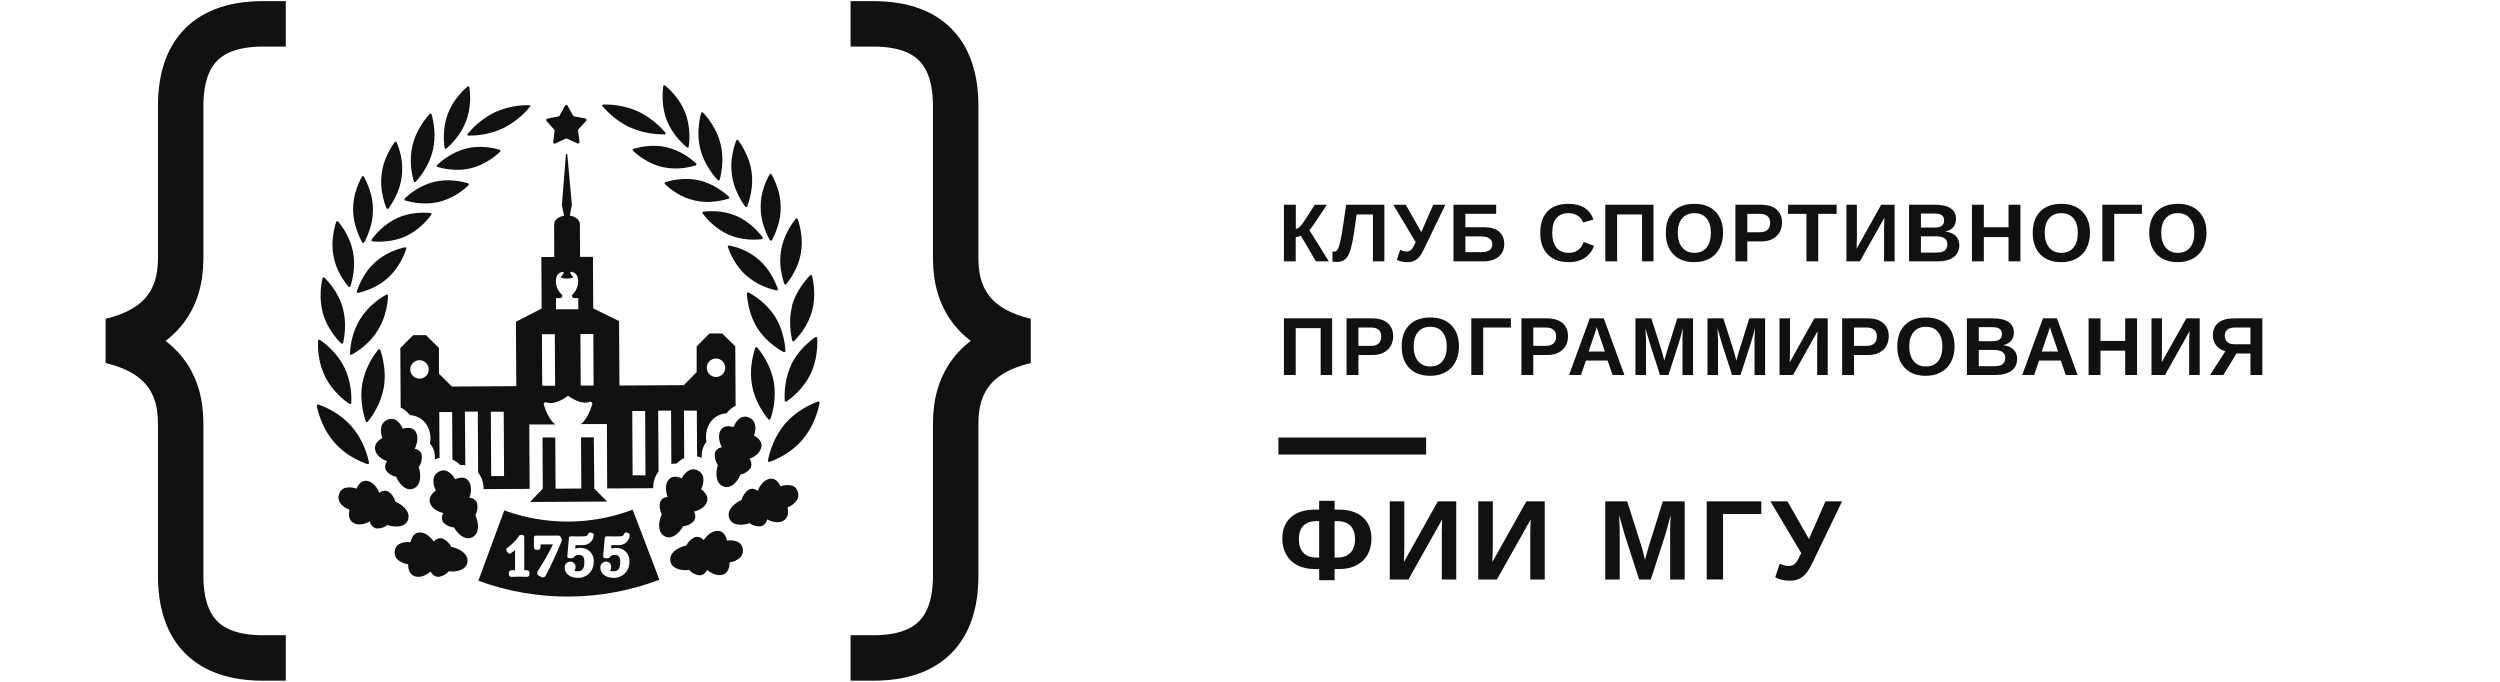
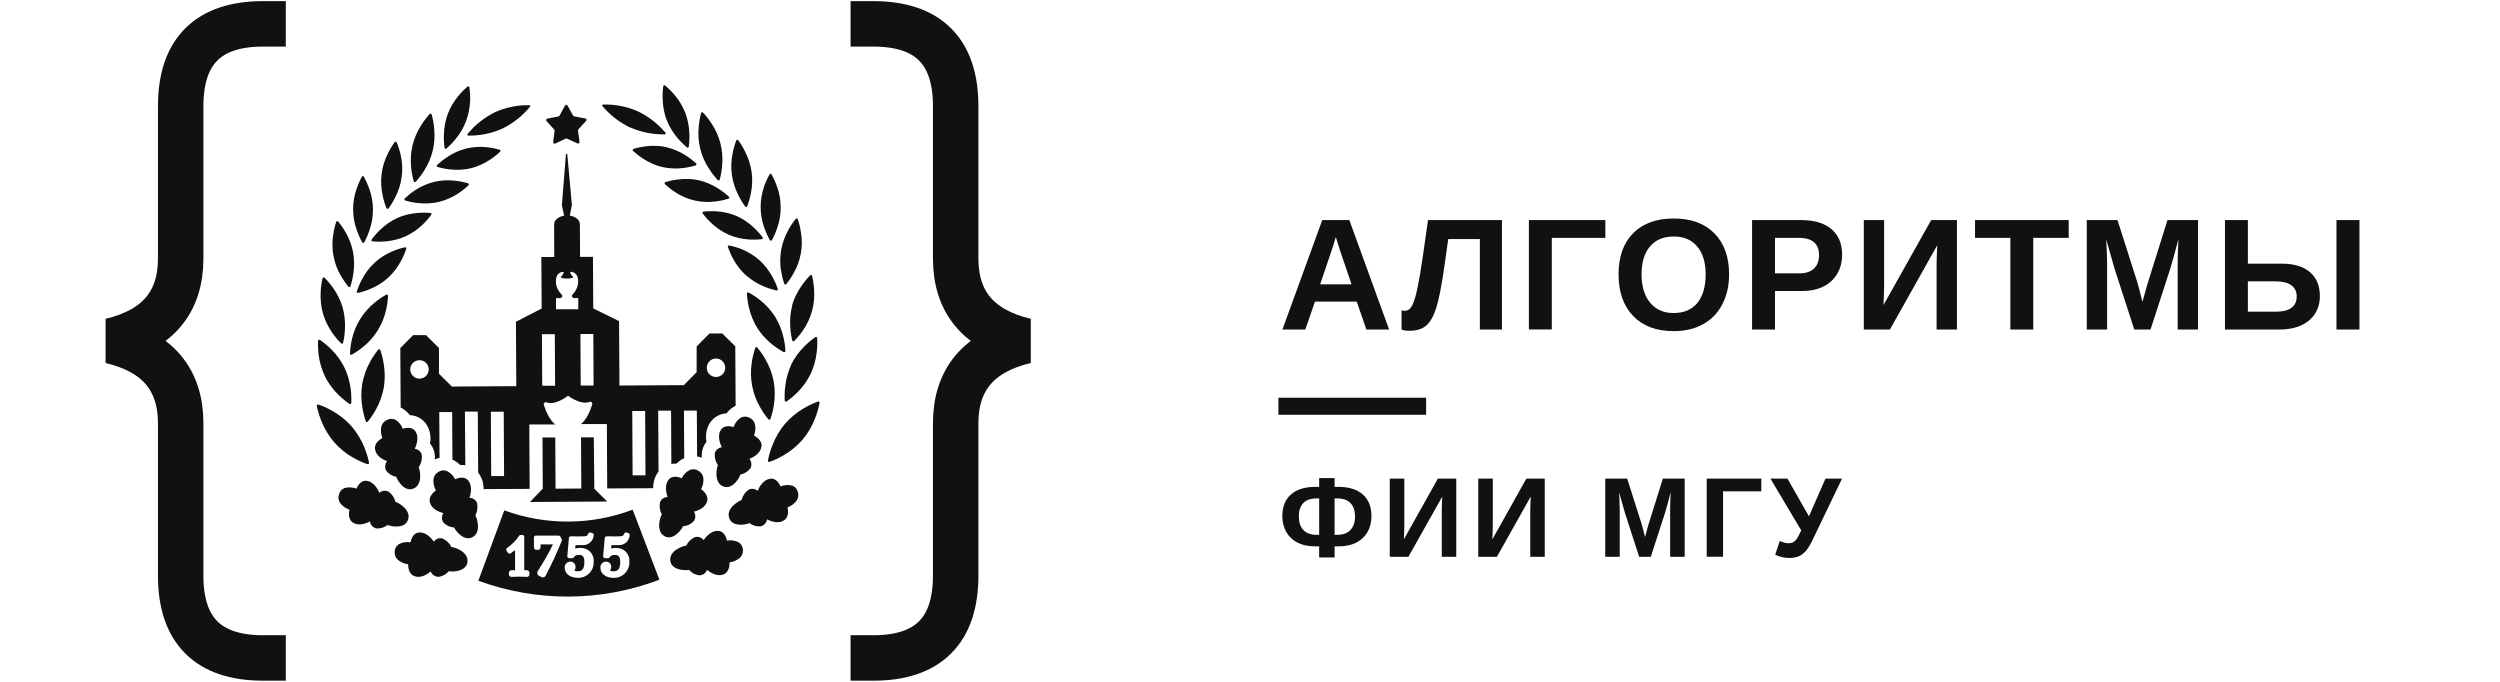
- <svg xmlns="http://www.w3.org/2000/svg" viewBox="0 0 440 120" width="440" height="120" role="img" aria-label="Клуб спортивного программирования ФИИ МГУ">
+ <svg xmlns="http://www.w3.org/2000/svg" viewBox="0 0 440 120" width="440" height="120" role="img" aria-label="Алгоритмы ФИИ МГУ">
  <path fill="none" stroke="#111" stroke-width="8" stroke-linecap="square" stroke-linejoin="miter" d="M 46.3 4.2 q -14.5 0 -14.5 14.5 v 26.8 q 0 11.6 -12.3 14.5 q 12.3 2.9 12.3 14.5 v 26.8 q 0 14.5 14.5 14.5" />
  <path fill="none" stroke="#111" stroke-width="8" stroke-linecap="square" stroke-linejoin="miter" d="M 153.7 4.2 q 14.5 0 14.5 14.5 v 26.8 q 0 11.6 12.3 14.5 q -12.3 2.9 -12.3 14.5 v 26.8 q 0 14.5 -14.5 14.5" />
  <g transform="translate(100 60) scale(0.6159) translate(-127.02 -124.45)">
    <path fill="#111" d="M120.83,61.62a.41.41,0,0,1,.22-.69l3.22-.63a.43.43,0,0,0,.28-.21l1.56-2.88a.42.42,0,0,1,.73,0l1.59,2.87a.41.41,0,0,0,.29.2l3.22.6a.4.4,0,0,1,.22.68L129.93,64a.42.42,0,0,0-.1.34l.43,3.25a.42.42,0,0,1-.59.43l-3-1.38a.43.43,0,0,0-.35,0l-3,1.41a.41.41,0,0,1-.58-.42l.39-3.25a.45.45,0,0,0-.11-.34ZM85.18,157a2.27,2.27,0,0,0-2-1.7c.52-1.12,1.29-3.33.21-5-.92-1.39-2.75-1-3.66-.77A5.18,5.18,0,0,0,77.7,147a2.66,2.66,0,0,0-2.37,0,2.85,2.85,0,0,0-1.67,1.78,5.53,5.53,0,0,0,.26,3.4c-.83.47-2.37,1.57-2.1,3.23.31,2,2.33,3,3.45,3.42a2.45,2.45,0,0,0-.28,2.66,4.63,4.63,0,0,0,2.87,1.8h.06c0,.42,2.1,4.55,4.93,3.34s1.72-5.77,1.43-6.06l0,0A5.11,5.11,0,0,0,85.18,157Zm34.26-41.8-.09-14.73,3.69,0S123,92.9,123,91.22c0-2.14,2.86-2.56,2.86-2.56l-.64-3,1.15-14.5a.2.2,0,0,1,.2-.19.19.19,0,0,1,.2.18l1.31,14.49-.6,3s2.87.39,2.88,2.53c0,1.68.06,9.26.06,9.26l3.68,0,.08,14.72,7.38,3.64.11,18.41,18.4-.11,3.66-3.7,0-7.36,3.66-3.7,3.68,0,3.7,3.66.1,17-.32.16a7.42,7.42,0,0,0-2.29,2,6,6,0,0,0-4.72,2.71,7.48,7.48,0,0,0-1,5.44,5.63,5.63,0,0,0-1.2,2.45,6.1,6.1,0,0,0-.11,2.11,6.86,6.86,0,0,0-1.37-.39l-.08-13.11-3.68,0,.08,13.58a7.48,7.48,0,0,0-2.2,1.57h-.4a6.38,6.38,0,0,0-1.08.1l-.08-15.23-3.68,0,.1,17.41a7.39,7.39,0,0,0-1.52,4.75l-13.15.07h0l-.08-14.72,0-3.68-3.68,0-3.79,0h0s1.89-1.07,3.27-5.63a.58.58,0,0,0-.75-.71c-2.62,1-6.16-1.76-6.16-1.76S123.43,143,120.8,142a.58.58,0,0,0-.74.73c1.42,4.54,3.33,5.59,3.33,5.59h0l-3.79,0-3.68,0,0,3.69.09,14.72-13.16.07a7.48,7.48,0,0,0-1.56-4.73l-.1-17.41-3.68,0L97.63,160a6.35,6.35,0,0,0-1.07-.09l-.4,0a7.35,7.35,0,0,0-2.22-1.55l-.08-13.58-3.68,0,.08,13.11a6.93,6.93,0,0,0-1.37.41,6.37,6.37,0,0,0-.13-2.11,5.76,5.76,0,0,0-1.23-2.44,7.43,7.43,0,0,0-1-5.42,6,6,0,0,0-4.76-2.67,7.39,7.39,0,0,0-2.3-2l-.32-.16-.1-17,3.66-3.7,3.68,0,3.7,3.66,0,7.37,3.7,3.66,18.4-.11-.1-18.4ZM87.17,132.59a2.64,2.64,0,1,0-2.63,2.65A2.65,2.65,0,0,0,87.17,132.59Zm21.53,30.48-.1-18.39-3.68,0,.1,18.39Zm57.92-30.93a2.64,2.64,0,1,0,2.63-2.66A2.64,2.64,0,0,0,166.62,132.14Zm-21.29,12.33.1,18.39,3.68,0-.1-18.39Zm-14.81-22,.08,14.73,3.68,0-.08-14.73Zm-7-14.65a5.37,5.37,0,0,0,1.67,3.4.61.61,0,0,1-.43,1h-1.22l0,3.18,6.36,0v-3.19h-1.23a.61.61,0,0,1-.43-1,5.4,5.4,0,0,0,1.62-3.43c.15-2.49-1.17-2.93-1.91-3.07s-.12.87.38,1.31-.82.61-1.65.61-2.14-.14-1.65-.59,1.1-1.47.36-1.32S123.36,105.31,123.53,107.8Zm-4,14.71.08,14.73,3.68,0-.08-14.73Zm35.68-61.15a18.22,18.22,0,0,0,3.07,5.1,21,21,0,0,0,2.71,2.69.32.32,0,0,0,.5-.2,21.34,21.34,0,0,0,.17-3.86,18.6,18.6,0,0,0-1.18-5.87,18.07,18.07,0,0,0-3.07-5.1,21,21,0,0,0-2.71-2.69.32.32,0,0,0-.5.2,21.34,21.34,0,0,0-.17,3.86A18.65,18.65,0,0,0,155.16,61.36Zm-39.09,109.1,22.08-.13-3.7-3.66L134.34,152l-3.65,0,.08,14.63-7.36.05-.08-14.64-3.65,0,.08,14.64h0Zm28.72-107a23.16,23.16,0,0,0,9.82,1.94.27.27,0,0,0,.19-.44,23.9,23.9,0,0,0-8-6.18A23.28,23.28,0,0,0,137,56.9a.27.27,0,0,0-.19.44A23.8,23.8,0,0,0,144.79,63.51Zm10.38,5.62a17.41,17.41,0,0,0-5.85-.28,19.52,19.52,0,0,0-3.7.77.33.33,0,0,0-.12.53,20,20,0,0,0,3,2.32,17.47,17.47,0,0,0,5.39,2.33,17.7,17.7,0,0,0,5.85.29,20.36,20.36,0,0,0,3.7-.77.33.33,0,0,0,.12-.53,20.53,20.53,0,0,0-3-2.33A17.58,17.58,0,0,0,155.17,69.13Zm33.9,58.25a21.86,21.86,0,0,0-.59-4,19.59,19.59,0,0,0-2.39-5.85,19.14,19.14,0,0,0-4.22-4.66,21,21,0,0,0-3.35-2.23.34.34,0,0,0-.47.31,21.64,21.64,0,0,0,.59,4,19.48,19.48,0,0,0,2.39,5.86,19.26,19.26,0,0,0,4.21,4.65,21.7,21.7,0,0,0,3.36,2.24A.34.34,0,0,0,189.07,127.38Zm-11.16-21.57a17.78,17.78,0,0,0,5,3.11,20.87,20.87,0,0,0,3.63,1.14.34.34,0,0,0,.35-.42,21.18,21.18,0,0,0-1.58-3.53,18.48,18.48,0,0,0-3.68-4.7,18.06,18.06,0,0,0-5-3.11A20.24,20.24,0,0,0,173,97.17a.33.33,0,0,0-.36.41,22.07,22.07,0,0,0,1.58,3.53A18.31,18.31,0,0,0,177.91,105.81Zm6.87,41a24.31,24.31,0,0,0,1-4.15,20.8,20.8,0,0,0-.07-6.62,20.37,20.37,0,0,0-2.3-6.18,23,23,0,0,0-2.39-3.5.34.34,0,0,0-.57.11,23.16,23.16,0,0,0-1,4.15,19.39,19.39,0,0,0,2.37,12.8,23,23,0,0,0,2.39,3.5A.36.36,0,0,0,184.78,146.77Zm-2.55,7.92c.24-1.67-1.31-2.75-2.15-3.21a5.42,5.42,0,0,0,.23-3.4,2.81,2.81,0,0,0-1.69-1.76,2.63,2.63,0,0,0-2.37.08,5.14,5.14,0,0,0-2,2.65c-.91-.27-2.75-.59-3.65.81-1.06,1.66-.26,3.87.27,5a2.26,2.26,0,0,0-2,1.72,5.12,5.12,0,0,0,.9,3.39l0,.05c-.28.29-1.33,4.87,1.51,6s4.91-3,4.89-3.39l.05,0a4.62,4.62,0,0,0,2.86-1.82,2.47,2.47,0,0,0-.31-2.67C179.92,157.71,181.93,156.67,182.23,154.69Zm8.53-23.52a20.1,20.1,0,0,0-1.75,6.18,23,23,0,0,0-.15,4.15.34.34,0,0,0,.51.26,22.43,22.43,0,0,0,3.14-2.64,19.66,19.66,0,0,0,3.72-5.18,19.93,19.93,0,0,0,1.76-6.18,22.75,22.75,0,0,0,.14-4.15.34.34,0,0,0-.51-.26,21.66,21.66,0,0,0-3.13,2.64A19.51,19.51,0,0,0,190.76,131.17Zm.26-16.92a19.32,19.32,0,0,0-.59,6.14,21.82,21.82,0,0,0,.58,3.94.33.33,0,0,0,.53.15,21.61,21.61,0,0,0,2.5-3,18,18,0,0,0,3.21-11.71,21.82,21.82,0,0,0-.58-3.94.33.33,0,0,0-.53-.15,21.86,21.86,0,0,0-2.5,3.06A19.28,19.28,0,0,0,191,114.25Zm-26.61-35.7a17.58,17.58,0,0,0-5.93-.26,20.15,20.15,0,0,0-3.75.79.34.34,0,0,0-.12.54A20.2,20.2,0,0,0,157.68,82a16.78,16.78,0,0,0,11.42,2.6,21.23,21.23,0,0,0,3.75-.8.34.34,0,0,0,.12-.54,20.89,20.89,0,0,0-3.07-2.35A18.21,18.21,0,0,0,164.41,78.55Zm11.18,4.22a21.75,21.75,0,0,0,2,3.31.33.33,0,0,0,.54-.08,21.57,21.57,0,0,0,1.06-3.76,17.7,17.7,0,0,0-1.64-11.85,20,20,0,0,0-2-3.32.32.32,0,0,0-.53.08A21.27,21.27,0,0,0,174,70.92a17.88,17.88,0,0,0,1.64,11.85Zm-8.31-7.45a21.89,21.89,0,0,0,2.47,3.18.34.34,0,0,0,.54-.15,22.63,22.63,0,0,0,.68-4,18.4,18.4,0,0,0-3-12,22.24,22.24,0,0,0-2.47-3.17.34.34,0,0,0-.54.14,22,22,0,0,0-.68,4,18.2,18.2,0,0,0,3,12Zm20.55,29.07a21.54,21.54,0,0,0,.92,3.77.32.32,0,0,0,.52.09,19.93,19.93,0,0,0,2.15-3.2,17.49,17.49,0,0,0,2.07-11.66,21.27,21.27,0,0,0-.91-3.77.32.32,0,0,0-.53-.1,20.63,20.63,0,0,0-2.15,3.2,18.57,18.57,0,0,0-2.05,5.64A19,19,0,0,0,187.83,104.39Zm-3.16-8.72a.32.32,0,0,0,.53,0,22,22,0,0,0,1.53-3.54,17.63,17.63,0,0,0-.07-11.79,21.54,21.54,0,0,0-1.58-3.52.32.32,0,0,0-.53,0A21.39,21.39,0,0,0,183,80.36a17.63,17.63,0,0,0,.07,11.79A21.14,21.14,0,0,0,184.67,95.67Zm-15.3-8.25a18.93,18.93,0,0,0-3.77.08.33.33,0,0,0-.21.5A20.52,20.52,0,0,0,168,90.84a17.74,17.74,0,0,0,4.9,3.27,17.38,17.38,0,0,0,5.7,1.35,19.86,19.86,0,0,0,3.78-.08.33.33,0,0,0,.21-.5A21.21,21.21,0,0,0,180,92a17.73,17.73,0,0,0-4.91-3.27A17.26,17.26,0,0,0,169.37,87.42ZM89.68,74.73a19.62,19.62,0,0,0,3.71.73,17.5,17.5,0,0,0,5.84-.35,17.75,17.75,0,0,0,5.37-2.39,19.53,19.53,0,0,0,3-2.36.33.33,0,0,0-.12-.53,19.62,19.62,0,0,0-3.71-.73,17.27,17.27,0,0,0-5.84.36,17.5,17.5,0,0,0-5.37,2.38,20.88,20.88,0,0,0-3,2.36A.33.33,0,0,0,89.68,74.73ZM81.27,175.54c1-2.92-3.2-5.11-3.61-5.08l0-.05a5,5,0,0,0-2-2.9,2.28,2.28,0,0,0-2.58.36c-.49-1.13-1.65-3.17-3.6-3.44-1.65-.22-2.6,1.38-3,2.24a5.24,5.24,0,0,0-3.34-.18,2.65,2.65,0,0,0-1.6,1.75,2.86,2.86,0,0,0,.24,2.43,5.45,5.45,0,0,0,2.73,2c-.2.93-.39,2.82,1,3.71,1.69,1.07,3.79.22,4.84-.34a2.47,2.47,0,0,0,1.82,2,4.65,4.65,0,0,0,3.25-1l0,0C75.82,177.33,80.32,178.45,81.27,175.54ZM59.64,122.18a21.39,21.39,0,0,0,2.53,3,.34.34,0,0,0,.53-.16,22,22,0,0,0,.53-4,19.43,19.43,0,0,0-.66-6.13,18.87,18.87,0,0,0-2.69-5.53,21.39,21.39,0,0,0-2.53-3,.33.33,0,0,0-.52.16,21.8,21.8,0,0,0-.54,4,19.43,19.43,0,0,0,.66,6.13A18.87,18.87,0,0,0,59.64,122.18Zm34,61.19,0-.05a5.14,5.14,0,0,0-2.55-2.41,2.27,2.27,0,0,0-2.45.89c-.72-1-2.27-2.76-4.24-2.61-1.66.12-2.25,1.89-2.45,2.81a5.25,5.25,0,0,0-3.3.52,2.62,2.62,0,0,0-1.2,2,2.86,2.86,0,0,0,.73,2.33,5.46,5.46,0,0,0,3.1,1.42c0,1,.22,2.83,1.8,3.41,1.88.69,3.75-.58,4.66-1.34a2.45,2.45,0,0,0,2.19,1.54,4.63,4.63,0,0,0,3-1.63l0,0c.36.21,5,.37,5.32-2.68S94.05,183.26,93.66,183.37ZM57.58,134.72a19.54,19.54,0,0,0,3.79,5.14,21.86,21.86,0,0,0,3.16,2.6.35.35,0,0,0,.51-.27,23,23,0,0,0-.19-4.14A20.21,20.21,0,0,0,63,131.89a19.38,19.38,0,0,0-3.79-5.14,22.11,22.11,0,0,0-3.16-2.61.35.35,0,0,0-.51.27,23,23,0,0,0,.19,4.15A20.29,20.29,0,0,0,57.58,134.72Zm8,23.08a23.71,23.71,0,0,0,4.07,1.87.38.38,0,0,0,.47-.42,25.5,25.5,0,0,0-1.34-4.36,21.69,21.69,0,0,0-3.63-6,21.17,21.17,0,0,0-5.43-4.39,23.71,23.71,0,0,0-4.07-1.87.38.38,0,0,0-.47.42,25.5,25.5,0,0,0,1.34,4.36,21.69,21.69,0,0,0,3.63,6A21,21,0,0,0,65.54,157.8Zm34.94,16.44a5.11,5.11,0,0,0,.46-3.48,2.28,2.28,0,0,0-2.16-1.45c.38-1.17.89-3.46-.39-5-1.07-1.27-2.85-.71-3.72-.33a5.19,5.19,0,0,0-2.36-2.36,2.65,2.65,0,0,0-2.36.23,2.87,2.87,0,0,0-1.45,2,5.59,5.59,0,0,0,.67,3.34c-.77.56-2.16,1.84-1.7,3.46.55,1.93,2.68,2.7,3.83,3a2.47,2.47,0,0,0,0,2.68,4.66,4.66,0,0,0,3.07,1.44h.06c0,.41,2.63,4.26,5.29,2.72s1-5.94.7-6.19Zm44.93-1.55,7.64,20a73.92,73.92,0,0,1-51.74.29l7.41-20.11a52.49,52.49,0,0,0,36.69-.2Zm52.88-30.88a23.57,23.57,0,0,0-4,1.91,21.38,21.38,0,0,0-5.38,4.45,21.7,21.7,0,0,0-3.56,6.07,25.11,25.11,0,0,0-1.29,4.37.38.38,0,0,0,.47.42,23.82,23.82,0,0,0,4.05-1.92,21.2,21.2,0,0,0,5.38-4.45,21.56,21.56,0,0,0,3.56-6.06,25.63,25.63,0,0,0,1.3-4.37A.38.38,0,0,0,198.29,141.81Zm-7.27,24a5.21,5.21,0,0,0-3.34.22c-.4-.86-1.36-2.45-3-2.2-1.95.29-3.08,2.34-3.56,3.47a2.3,2.3,0,0,0-2.59-.33,5.13,5.13,0,0,0-2,2.92l0,.05c-.4,0-4.54,2.21-3.55,5.12s5.48,1.73,5.78,1.44l0,0a4.65,4.65,0,0,0,3.26.94,2.46,2.46,0,0,0,1.8-2c1.05.55,3.16,1.38,4.84.29,1.42-.91,1.21-2.79,1-3.72a5.51,5.51,0,0,0,2.71-2.07,2.86,2.86,0,0,0,.21-2.43A2.64,2.64,0,0,0,191,165.77ZM175.72,182a5.17,5.17,0,0,0-3.31-.48c-.21-.93-.83-2.69-2.49-2.79-2-.12-3.5,1.65-4.21,2.65a2.3,2.3,0,0,0-2.46-.86,5.07,5.07,0,0,0-2.51,2.45l0,0c-.39-.1-4.9,1.22-4.55,4.26s5,2.84,5.35,2.62l0,0a4.59,4.59,0,0,0,3,1.6,2.45,2.45,0,0,0,2.17-1.57c.92.76,2.81,2,4.68,1.3,1.57-.6,1.76-2.48,1.75-3.44a5.54,5.54,0,0,0,3.09-1.45,2.9,2.9,0,0,0,.71-2.34A2.66,2.66,0,0,0,175.72,182Zm-15.89-4.59h.06a4.6,4.6,0,0,0,3.05-1.48,2.43,2.43,0,0,0,0-2.68c1.15-.29,3.27-1.08,3.8-3,.44-1.62-1-2.88-1.74-3.44a5.48,5.48,0,0,0,.63-3.35,2.82,2.82,0,0,0-1.47-1.94,2.62,2.62,0,0,0-2.36-.21,5.18,5.18,0,0,0-2.34,2.39c-.87-.38-2.65-.91-3.71.37-1.26,1.52-.73,3.8-.34,5a2.27,2.27,0,0,0-2.14,1.48,5.08,5.08,0,0,0,.5,3.47l0,.05c-.32.26-1.9,4.68.77,6.18S159.81,177.8,159.83,177.39ZM82.9,78.85a.33.33,0,0,0,.54.13,21.56,21.56,0,0,0,2.43-3.2A19,19,0,0,0,88.34,70a19.36,19.36,0,0,0,.39-6.27,22.27,22.27,0,0,0-.73-4,.33.33,0,0,0-.54-.14A21.56,21.56,0,0,0,85,62.84a19.14,19.14,0,0,0-2.47,5.75,19.36,19.36,0,0,0-.39,6.27A22.62,22.62,0,0,0,82.9,78.85Zm-12.31,30.7a17.61,17.61,0,0,0,5-3.17,18.1,18.1,0,0,0,3.63-4.73,21.34,21.34,0,0,0,1.54-3.55.33.33,0,0,0-.36-.41,20.14,20.14,0,0,0-3.62,1.17,17,17,0,0,0-8.63,7.91,21.34,21.34,0,0,0-1.54,3.55.33.33,0,0,0,.36.41A20.39,20.39,0,0,0,70.59,109.55Zm-1.41,37.87a.35.35,0,0,0,.58.1A22.72,22.72,0,0,0,72.11,144a20.66,20.66,0,0,0,2.22-6.21,20.36,20.36,0,0,0,0-6.62,23.06,23.06,0,0,0-1-4.14.35.35,0,0,0-.58-.1,22.72,22.72,0,0,0-2.35,3.52,20.66,20.66,0,0,0-2.22,6.21,20.36,20.36,0,0,0,0,6.62A23.06,23.06,0,0,0,69.18,147.42Zm-4.51-19.34a.34.34,0,0,0,.47.31,20.89,20.89,0,0,0,3.33-2.27,18.89,18.89,0,0,0,4.16-4.71A19.49,19.49,0,0,0,75,115.53a22.55,22.55,0,0,0,.55-4,.34.34,0,0,0-.48-.31,21.35,21.35,0,0,0-3.33,2.27,19.42,19.42,0,0,0-4.16,4.7A19.64,19.64,0,0,0,65.21,124,23.24,23.24,0,0,0,64.67,128.08Zm-2.61-22.3A21.66,21.66,0,0,0,64.25,109a.33.33,0,0,0,.53-.11,21.62,21.62,0,0,0,.87-3.78,18.85,18.85,0,0,0-.09-6,18.45,18.45,0,0,0-2.11-5.62,20.18,20.18,0,0,0-2.19-3.18.32.32,0,0,0-.52.11,22.11,22.11,0,0,0-.88,3.78,17.71,17.71,0,0,0,2.2,11.64Zm36.37-40a23.12,23.12,0,0,0,9.8-2,23.85,23.85,0,0,0,7.9-6.26.27.27,0,0,0-.19-.44,23.12,23.12,0,0,0-9.8,2,23.72,23.72,0,0,0-7.9,6.27A.26.26,0,0,0,98.43,65.76ZM71.05,96a19.28,19.28,0,0,0,3.78,0,17.35,17.35,0,0,0,5.68-1.41,17.88,17.88,0,0,0,4.87-3.33,20.24,20.24,0,0,0,2.53-2.87.33.33,0,0,0-.22-.5,21,21,0,0,0-3.77,0,17.41,17.41,0,0,0-5.69,1.41,17.66,17.66,0,0,0-4.86,3.33,20.82,20.82,0,0,0-2.53,2.87A.33.33,0,0,0,71.05,96Zm-2.87.31a.33.33,0,0,0,.54,0,21.39,21.39,0,0,0,1.53-3.53A17.57,17.57,0,0,0,70.19,81a22.43,22.43,0,0,0-1.57-3.51.32.32,0,0,0-.53,0A21.2,21.2,0,0,0,66.55,81a17.49,17.49,0,0,0,.07,11.8A21.29,21.29,0,0,0,68.18,96.32Zm12.22-12a20.45,20.45,0,0,0,3.76.75,17.73,17.73,0,0,0,5.93-.33,17.94,17.94,0,0,0,5.46-2.39,20.55,20.55,0,0,0,3-2.38.34.34,0,0,0-.12-.54,20.64,20.64,0,0,0-3.76-.75,17.44,17.44,0,0,0-5.93.32,18.08,18.08,0,0,0-5.46,2.4,21.36,21.36,0,0,0-3,2.38A.35.35,0,0,0,80.4,84.29ZM92.14,69.54a20.33,20.33,0,0,0,2.68-2.73,18,18,0,0,0,3-5.13A18.76,18.76,0,0,0,99,55.8a21.08,21.08,0,0,0-.22-3.86.31.31,0,0,0-.49-.19,19.5,19.5,0,0,0-2.68,2.72,18.1,18.1,0,0,0-3,5.13,18.76,18.76,0,0,0-1.11,5.88,21.32,21.32,0,0,0,.21,3.86A.33.33,0,0,0,92.14,69.54Zm-17,17a.32.32,0,0,0,.53.08,21.44,21.44,0,0,0,2-3.34,17.67,17.67,0,0,0,1.51-11.87A21.45,21.45,0,0,0,78,67.69a.33.33,0,0,0-.53-.07,20.67,20.67,0,0,0-2,3.34A17.67,17.67,0,0,0,74,82.83,20.43,20.43,0,0,0,75.1,86.58Zm40,103.44h0l-.68,0v-9.55a.54.54,0,0,0-.55-.54h-.46a.54.54,0,0,0-.46.25,12.48,12.48,0,0,1-3.44,3.48.54.54,0,0,0-.15.74l.4.64a.53.53,0,0,0,.34.24.54.54,0,0,0,.41-.07q.66-.43,1.29-.93v5.75l-1,0a.73.73,0,0,0-.77.77v.35a.73.73,0,0,0,.78.77l2.22-.07,2.11.07a.73.73,0,0,0,.77-.77v-.35A.73.73,0,0,0,115.06,190Zm9.65-9.61a.55.55,0,0,0-.49-.29h-6.53a.54.54,0,0,0-.54.55v2.77a.73.73,0,0,0,.77.77h.35a.73.73,0,0,0,.77-.77v-.81l3.55,0a66.5,66.5,0,0,1-4.36,7.64.5.5,0,0,0-.09.32V191a.56.56,0,0,0,.29.46l.91.5a.58.58,0,0,0,.26.06l.16,0,.37-.11a.55.55,0,0,0,.32-.28,108.14,108.14,0,0,0,4.64-10,.56.56,0,0,0,0-.44Zm5.63,3.22a4.4,4.4,0,0,0-1.39.21l.08-1c.68,0,1.57,0,2.1,0a3,3,0,0,0,3.1-2.81.54.54,0,0,0-.35-.61l-.5-.17a.54.54,0,0,0-.66.26c-.4.76-.4.76-1.36.82-.76.05-2,.05-3,0h-.68a.55.55,0,0,0-.55.55V181l-.44,4.94a.5.5,0,0,0,.14.42.55.55,0,0,0,.4.18h.86a.56.56,0,0,0,.44-.22l.15-.21c.19-.34.62-.49,1.39-.49s1.5.24,1.5,2c0,2.34-.93,2.66-1.93,2.66a2.44,2.44,0,0,1-.95-.17,1.69,1.69,0,0,0,.35-1,1.45,1.45,0,0,0-1.51-1.59,1.61,1.61,0,0,0-1.58,1.77c0,1.66,1.55,2.86,3.69,2.86a4.37,4.37,0,0,0,4.58-4.55A3.62,3.62,0,0,0,130.34,183.63Zm10.28,0a4.36,4.36,0,0,0-1.39.21l.07-1c.68,0,1.58,0,2.11,0a3,3,0,0,0,3.1-2.81.54.54,0,0,0-.36-.61l-.49-.17a.54.54,0,0,0-.67.26c-.4.76-.4.76-1.35.82-.77.05-2,.05-2.95,0H138a.55.55,0,0,0-.54.55V181l-.45,4.94a.58.58,0,0,0,.14.42.57.57,0,0,0,.4.18h.87a.53.53,0,0,0,.43-.22l.15-.21c.2-.34.63-.49,1.4-.49s1.49.24,1.49,2c0,2.34-.92,2.66-1.93,2.66a2.48,2.48,0,0,1-1-.17,1.63,1.63,0,0,0,.35-1,1.45,1.45,0,0,0-1.5-1.59,1.61,1.61,0,0,0-1.58,1.77c0,1.66,1.55,2.86,3.68,2.86a4.37,4.37,0,0,0,4.59-4.55A3.62,3.62,0,0,0,140.62,183.63Z" />
  </g>
  <g fill="#111" font-family="'Arial Black', Arial, Helvetica, sans-serif" font-weight="900">
-     <text x="225" y="46" font-size="14.5" letter-spacing=".6">КЛУБ СПОРТИВНОГО</text>
-     <text x="225" y="66" font-size="14.5" letter-spacing=".6">ПРОГРАММИРОВАНИЯ</text>
-     <rect x="225" y="77" width="26" height="3" />
-     <text x="225" y="102" font-size="20" letter-spacing="1.2">ФИИ МГУ</text>
+     <text x="225" y="58" font-size="28" letter-spacing="1">АЛГОРИТМЫ</text>
+     <rect x="225" y="70" width="26" height="3" />
+     <text x="225" y="98" font-size="20" letter-spacing="1.2">ФИИ МГУ</text>
  </g>
</svg>
